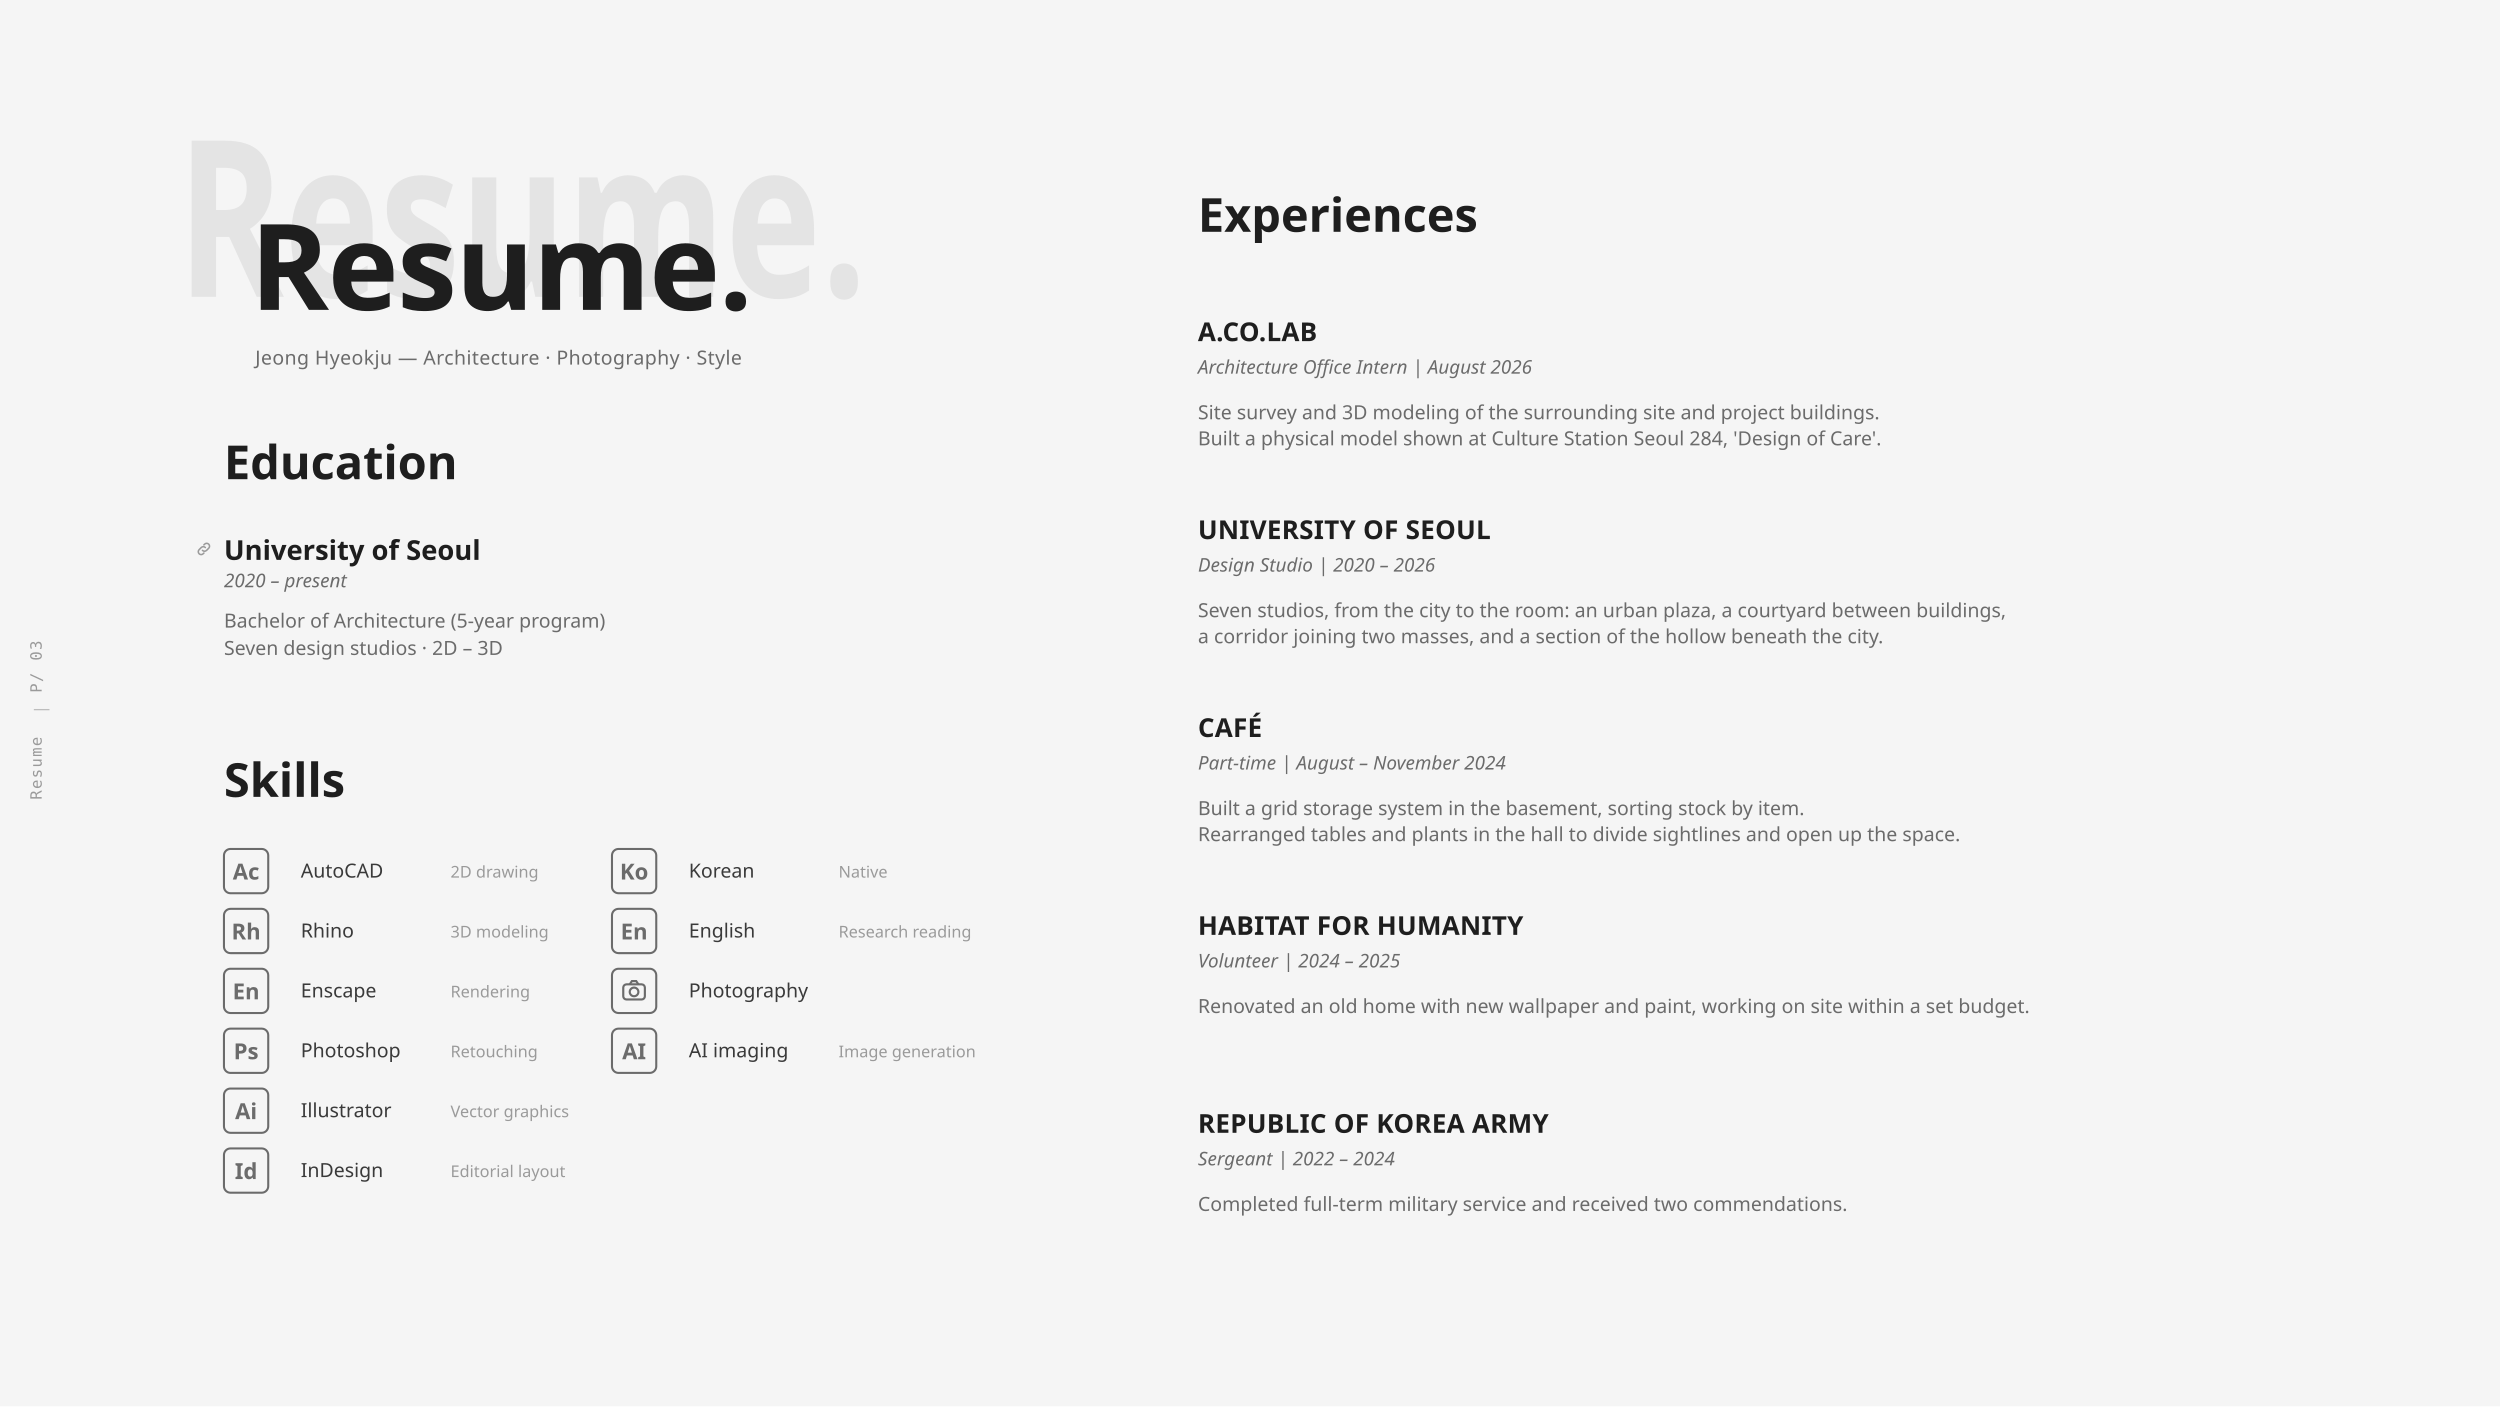
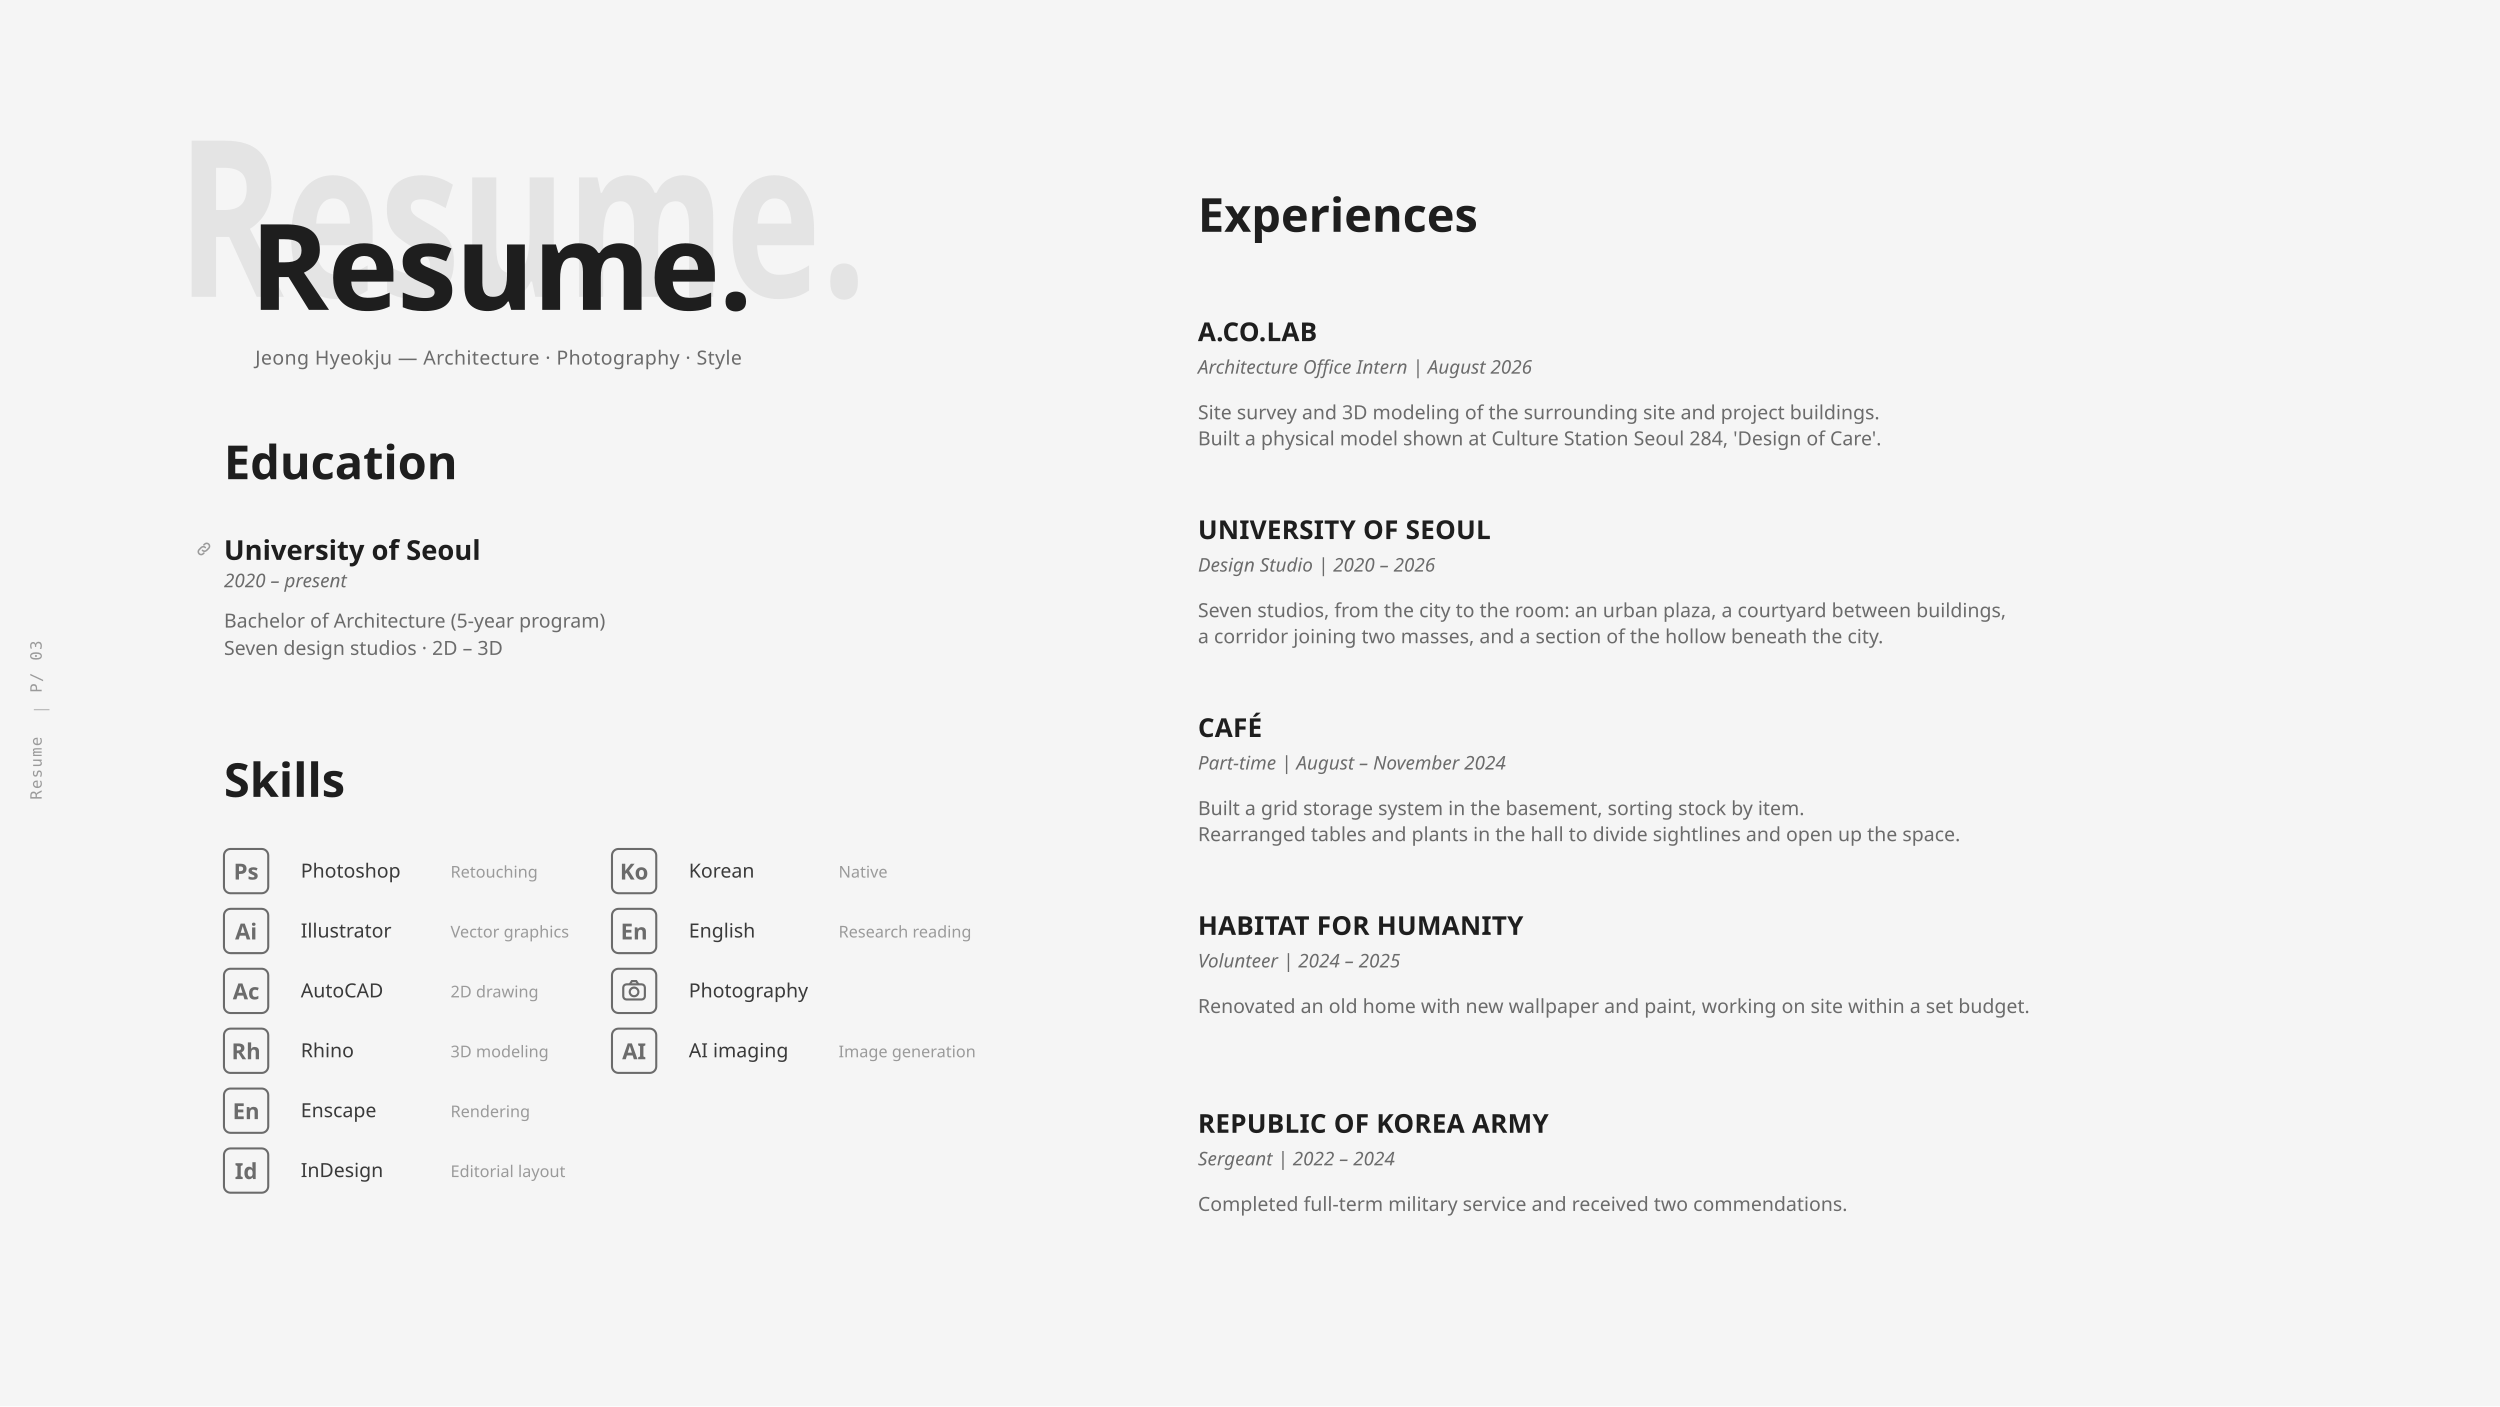
<svg xmlns="http://www.w3.org/2000/svg" width="1920px" height="1080px" viewBox="0 0 1920 1080">
  <defs>
    <style>
    text{font-family:'Instrument Sans',sans-serif}
    .ghost{font-size:168px;font-weight:700;fill:#E4E4E4}
    .title{font-size:92px;font-weight:700;fill:#1E1E1E;letter-spacing:-1px}
    .sub{font-size:15px;fill:#6B6B6B;letter-spacing:.3px}
    .h2{font-size:36px;font-weight:700;fill:#1E1E1E}
    .h3{font-size:21px;font-weight:700;fill:#1E1E1E}
    .date,.role{font-size:14.5px;font-style:italic;fill:#6B6B6B}
    .body{font-size:15px;fill:#6B6B6B}
    .org{font-size:20px;font-weight:700;fill:#1E1E1E;letter-spacing:.2px}
    .sk{font-size:15px;fill:#3A3A3A}.skd{font-size:12.5px;fill:#9A9A9A}
    .mk{font-size:17px;font-weight:700;fill:#6B6B6B}
    .side{font-family:'IBM Plex Mono',monospace;font-size:12px;fill:#9A9A9A;letter-spacing:1px}
  </style>
  </defs>
  <g id="BACKGROUND">
    <rect x="0" y="0" width="1920" height="1080" fill="#F5F5F5" />
  </g>
  <g id="TITLE">
    <text x="136" y="228" class="ghost" text-anchor="start" transform="translate(136 228) scale(.74 1) translate(-136 -228)">Resume.</text>
    <text x="192" y="238" class="title" text-anchor="start">Resume.</text>
    <text x="196" y="280" class="sub" text-anchor="start">Jeong Hyeokju  —  Architecture · Photography · Style</text>
  </g>
  <g id="SIDE_TAB">
    <g transform="translate(32 512) rotate(-90)">
      <text x="0" y="0" class="side" text-anchor="middle">P/ 03</text>
    </g>
    <line x1="26" y1="545" x2="38" y2="545" stroke="#BDBDBD" stroke-width="1" />
    <g transform="translate(32 590) rotate(-90)">
      <text x="0" y="0" class="side" text-anchor="middle">Resume</text>
    </g>
  </g>
  <g id="EDUCATION">
    <text x="172" y="368" class="h2" text-anchor="start">Education</text>
    <g transform="translate(150 415) scale(.55)" fill="none" stroke="#9A9A9A" stroke-width="2.2" stroke-linecap="round">
      <path d="M10 14a4 4 0 0 0 5.7 0l3-3a4 4 0 0 0-5.7-5.7l-1 1" />
      <path d="M14 10a4 4 0 0 0-5.7 0l-3 3a4 4 0 0 0 5.7 5.7l1-1" />
    </g>
    <text x="172" y="430" class="h3" text-anchor="start">University of Seoul</text>
    <text x="172" y="451" class="date" text-anchor="start">2020 – present</text>
    <text x="172" y="482" class="body" text-anchor="start">Bachelor of Architecture (5-year program)</text>
    <text x="172" y="503" class="body" text-anchor="start">Seven design studios · 2D – 3D</text>
  </g>
  <g id="SKILLS">
    <text x="172" y="612" class="h2" text-anchor="start">Skills</text>
    <rect x="172" y="652" width="34" height="34" rx="5" fill="none" stroke="#6B6B6B" stroke-width="1.6" />
-     <text x="189" y="675.5" class="mk" text-anchor="middle">Ac</text>
-     <text x="231" y="674" class="sk" text-anchor="start">AutoCAD</text>
-     <text x="346" y="674" class="skd" text-anchor="start">2D drawing</text>
+     <text x="189" y="675.5" class="mk" text-anchor="middle">Ps</text>
+     <text x="231" y="674" class="sk" text-anchor="start">Photoshop</text>
+     <text x="346" y="674" class="skd" text-anchor="start">Retouching</text>
    <rect x="172" y="698" width="34" height="34" rx="5" fill="none" stroke="#6B6B6B" stroke-width="1.6" />
-     <text x="189" y="721.5" class="mk" text-anchor="middle">Rh</text>
-     <text x="231" y="720" class="sk" text-anchor="start">Rhino</text>
-     <text x="346" y="720" class="skd" text-anchor="start">3D modeling</text>
+     <text x="189" y="721.5" class="mk" text-anchor="middle">Ai</text>
+     <text x="231" y="720" class="sk" text-anchor="start">Illustrator</text>
+     <text x="346" y="720" class="skd" text-anchor="start">Vector graphics</text>
    <rect x="172" y="744" width="34" height="34" rx="5" fill="none" stroke="#6B6B6B" stroke-width="1.6" />
-     <text x="189" y="767.5" class="mk" text-anchor="middle">En</text>
-     <text x="231" y="766" class="sk" text-anchor="start">Enscape</text>
-     <text x="346" y="766" class="skd" text-anchor="start">Rendering</text>
+     <text x="189" y="767.5" class="mk" text-anchor="middle">Ac</text>
+     <text x="231" y="766" class="sk" text-anchor="start">AutoCAD</text>
+     <text x="346" y="766" class="skd" text-anchor="start">2D drawing</text>
    <rect x="172" y="790" width="34" height="34" rx="5" fill="none" stroke="#6B6B6B" stroke-width="1.6" />
-     <text x="189" y="813.5" class="mk" text-anchor="middle">Ps</text>
-     <text x="231" y="812" class="sk" text-anchor="start">Photoshop</text>
-     <text x="346" y="812" class="skd" text-anchor="start">Retouching</text>
+     <text x="189" y="813.5" class="mk" text-anchor="middle">Rh</text>
+     <text x="231" y="812" class="sk" text-anchor="start">Rhino</text>
+     <text x="346" y="812" class="skd" text-anchor="start">3D modeling</text>
    <rect x="172" y="836" width="34" height="34" rx="5" fill="none" stroke="#6B6B6B" stroke-width="1.6" />
-     <text x="189" y="859.5" class="mk" text-anchor="middle">Ai</text>
-     <text x="231" y="858" class="sk" text-anchor="start">Illustrator</text>
-     <text x="346" y="858" class="skd" text-anchor="start">Vector graphics</text>
+     <text x="189" y="859.5" class="mk" text-anchor="middle">En</text>
+     <text x="231" y="858" class="sk" text-anchor="start">Enscape</text>
+     <text x="346" y="858" class="skd" text-anchor="start">Rendering</text>
    <rect x="172" y="882" width="34" height="34" rx="5" fill="none" stroke="#6B6B6B" stroke-width="1.6" />
    <text x="189" y="905.5" class="mk" text-anchor="middle">Id</text>
    <text x="231" y="904" class="sk" text-anchor="start">InDesign</text>
    <text x="346" y="904" class="skd" text-anchor="start">Editorial layout</text>
    <rect x="470" y="652" width="34" height="34" rx="5" fill="none" stroke="#6B6B6B" stroke-width="1.6" />
    <text x="487" y="675.5" class="mk" text-anchor="middle">Ko</text>
    <text x="529" y="674" class="sk" text-anchor="start">Korean</text>
    <text x="644" y="674" class="skd" text-anchor="start">Native</text>
    <rect x="470" y="698" width="34" height="34" rx="5" fill="none" stroke="#6B6B6B" stroke-width="1.6" />
    <text x="487" y="721.5" class="mk" text-anchor="middle">En</text>
    <text x="529" y="720" class="sk" text-anchor="start">English</text>
    <text x="644" y="720" class="skd" text-anchor="start">Research reading</text>
    <rect x="470" y="744" width="34" height="34" rx="5" fill="none" stroke="#6B6B6B" stroke-width="1.6" />
    <g transform="translate(477 751) scale(.83)" fill="none" stroke="#6B6B6B" stroke-width="2">
      <rect x="2" y="6" width="20" height="14" rx="3" />
      <circle cx="12" cy="13" r="4" />
      <path d="M8 6l2-3h4l2 3" />
    </g>
    <text x="529" y="766" class="sk" text-anchor="start">Photography</text>
    <rect x="470" y="790" width="34" height="34" rx="5" fill="none" stroke="#6B6B6B" stroke-width="1.6" />
    <text x="487" y="813.5" class="mk" text-anchor="middle">AI</text>
    <text x="529" y="812" class="sk" text-anchor="start">AI imaging</text>
    <text x="644" y="812" class="skd" text-anchor="start">Image generation</text>
  </g>
  <g id="EXPERIENCES">
    <text x="920" y="178" class="h2" text-anchor="start">Experiences</text>
    <text x="920" y="262" class="org" text-anchor="start">A.CO.LAB</text>
    <text x="920" y="287" class="role" text-anchor="start">Architecture Office Intern  |  August 2026</text>
    <text x="920" y="322" class="body" text-anchor="start">Site survey and 3D modeling of the surrounding site and project buildings.</text>
    <text x="920" y="342" class="body" text-anchor="start">Built a physical model shown at Culture Station Seoul 284, 'Design of Care'.</text>
    <text x="920" y="414" class="org" text-anchor="start">UNIVERSITY OF SEOUL</text>
    <text x="920" y="439" class="role" text-anchor="start">Design Studio  |  2020 – 2026</text>
    <text x="920" y="474" class="body" text-anchor="start">Seven studios, from the city to the room: an urban plaza, a courtyard between buildings,</text>
    <text x="920" y="494" class="body" text-anchor="start">a corridor joining two masses, and a section of the hollow beneath the city.</text>
    <text x="920" y="566" class="org" text-anchor="start">CAFÉ</text>
    <text x="920" y="591" class="role" text-anchor="start">Part-time  |  August – November 2024</text>
    <text x="920" y="626" class="body" text-anchor="start">Built a grid storage system in the basement, sorting stock by item.</text>
    <text x="920" y="646" class="body" text-anchor="start">Rearranged tables and plants in the hall to divide sightlines and open up the space.</text>
    <text x="920" y="718" class="org" text-anchor="start">HABITAT FOR HUMANITY</text>
    <text x="920" y="743" class="role" text-anchor="start">Volunteer  |  2024 – 2025</text>
    <text x="920" y="778" class="body" text-anchor="start">Renovated an old home with new wallpaper and paint, working on site within a set budget.</text>
    <text x="920" y="870" class="org" text-anchor="start">REPUBLIC OF KOREA ARMY</text>
    <text x="920" y="895" class="role" text-anchor="start">Sergeant  |  2022 – 2024</text>
    <text x="920" y="930" class="body" text-anchor="start">Completed full-term military service and received two commendations.</text>
  </g>
</svg>
